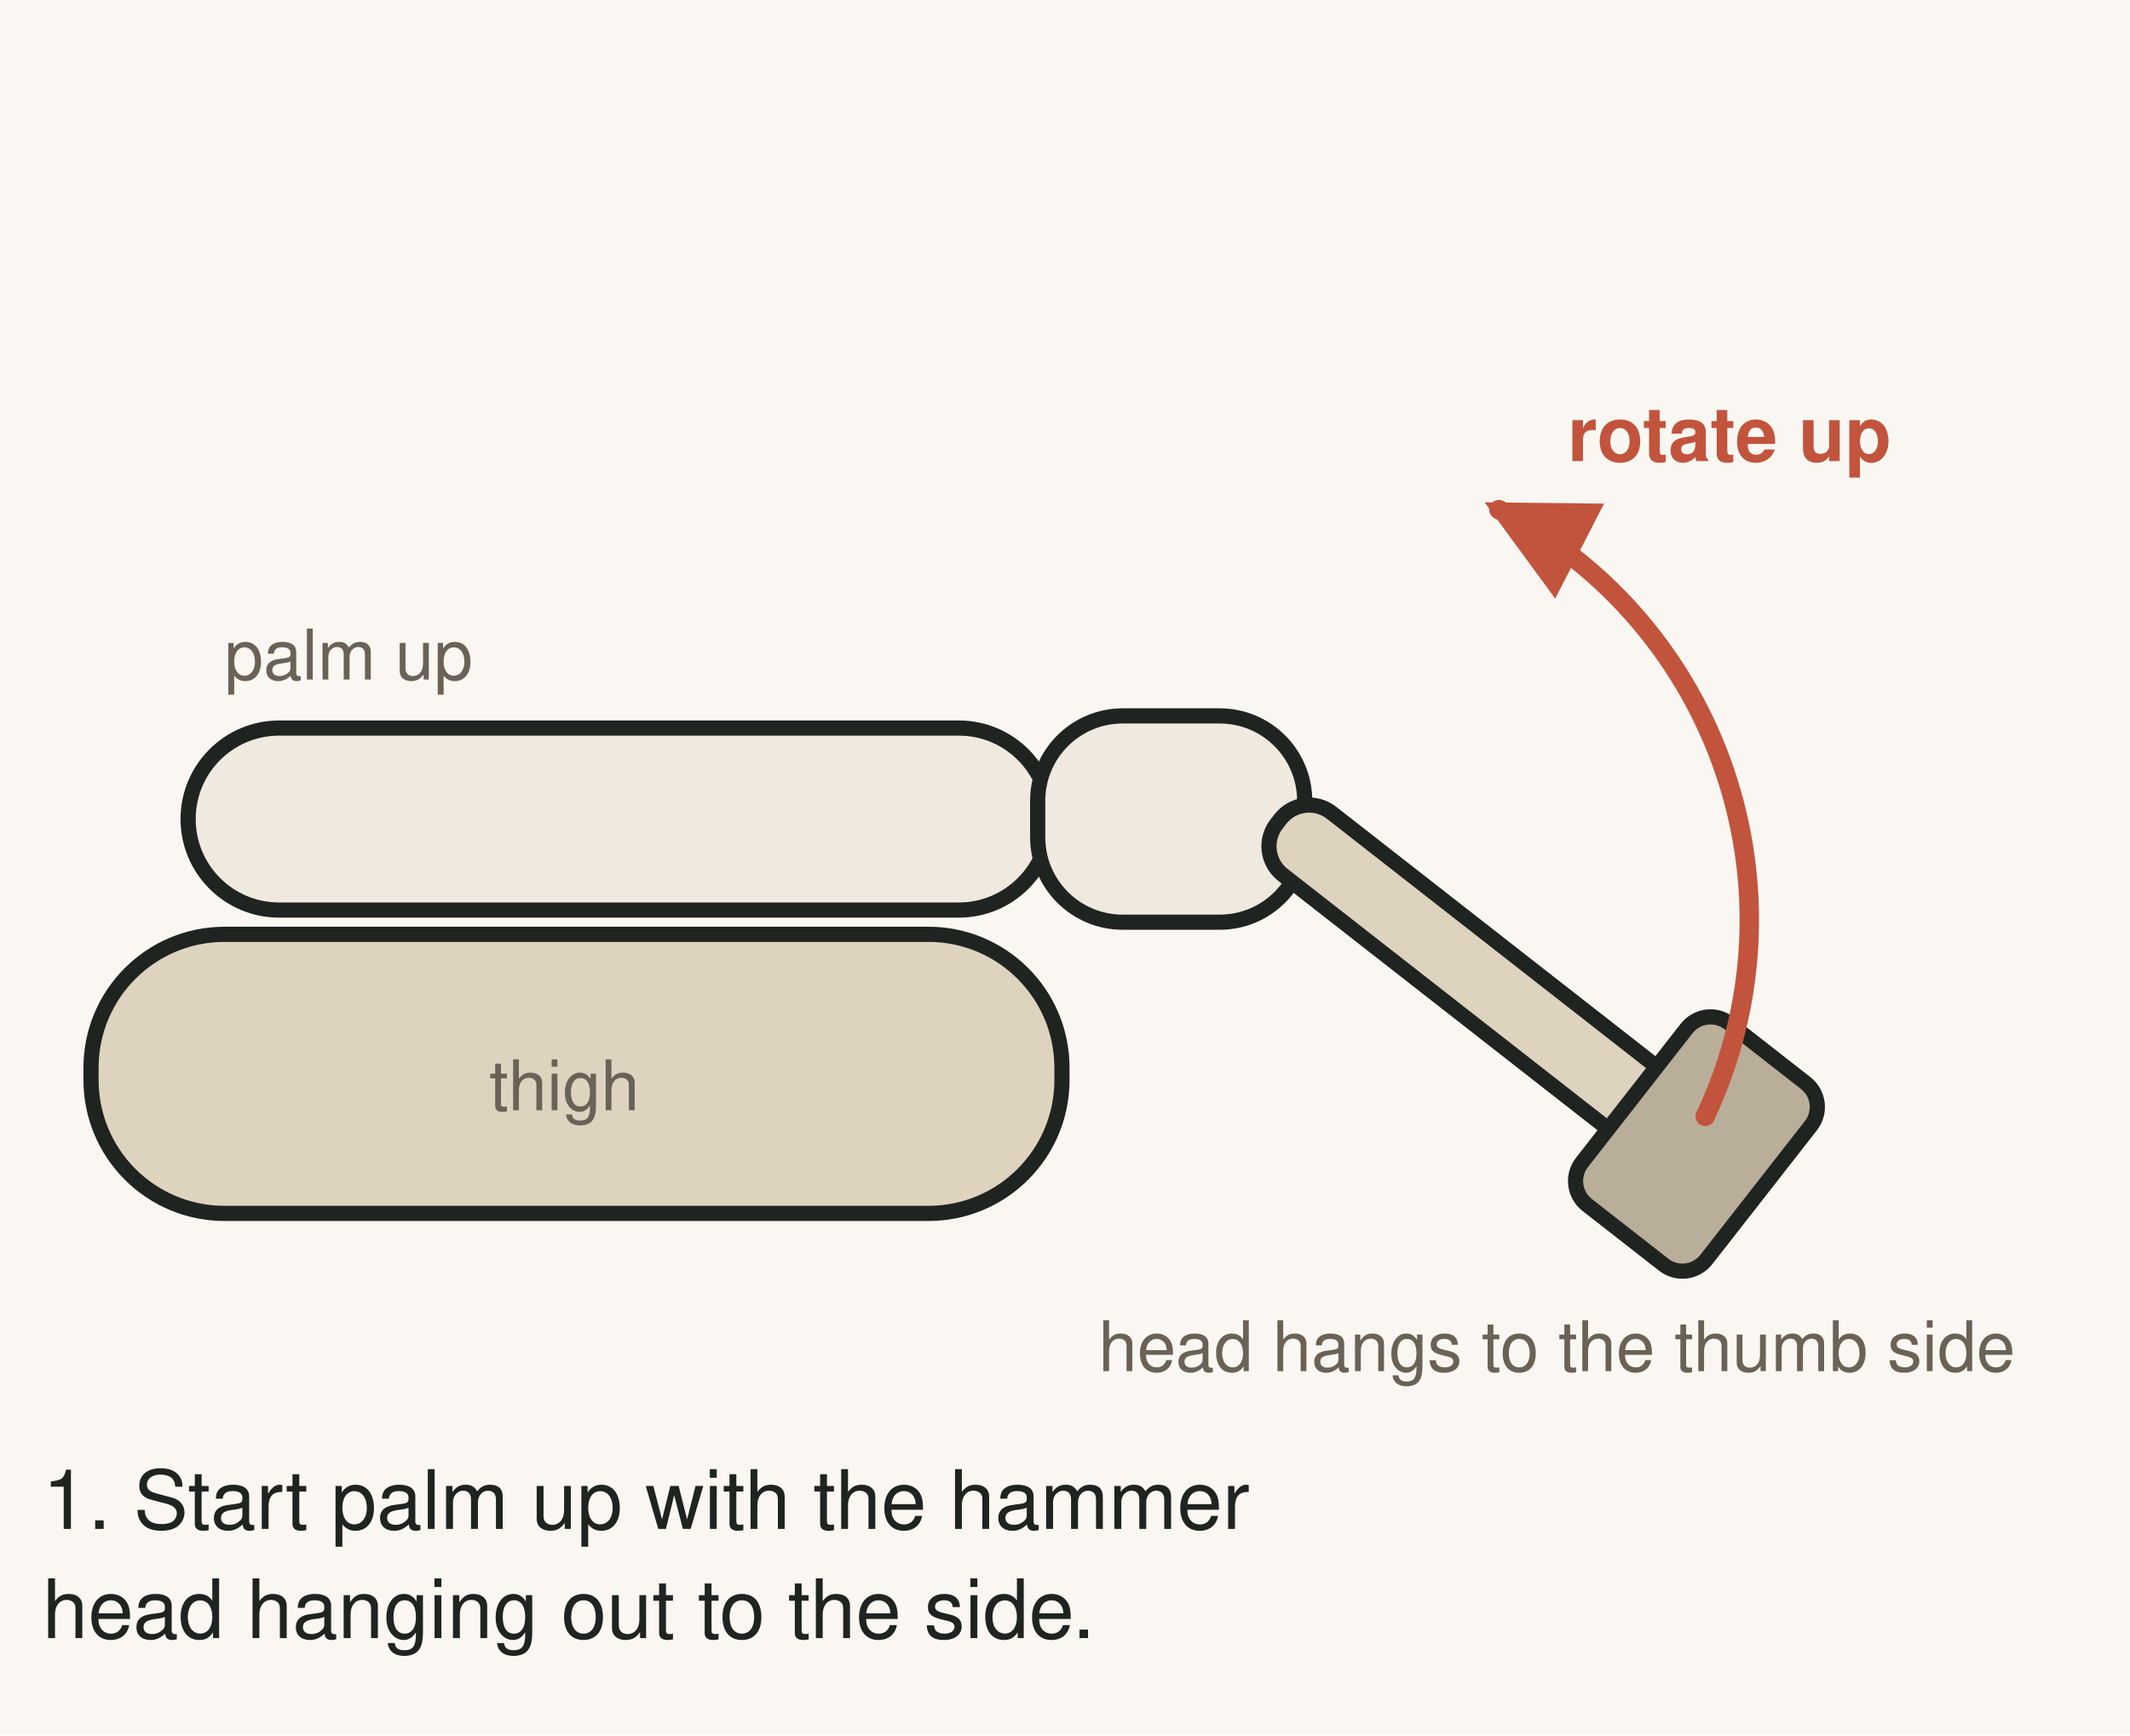
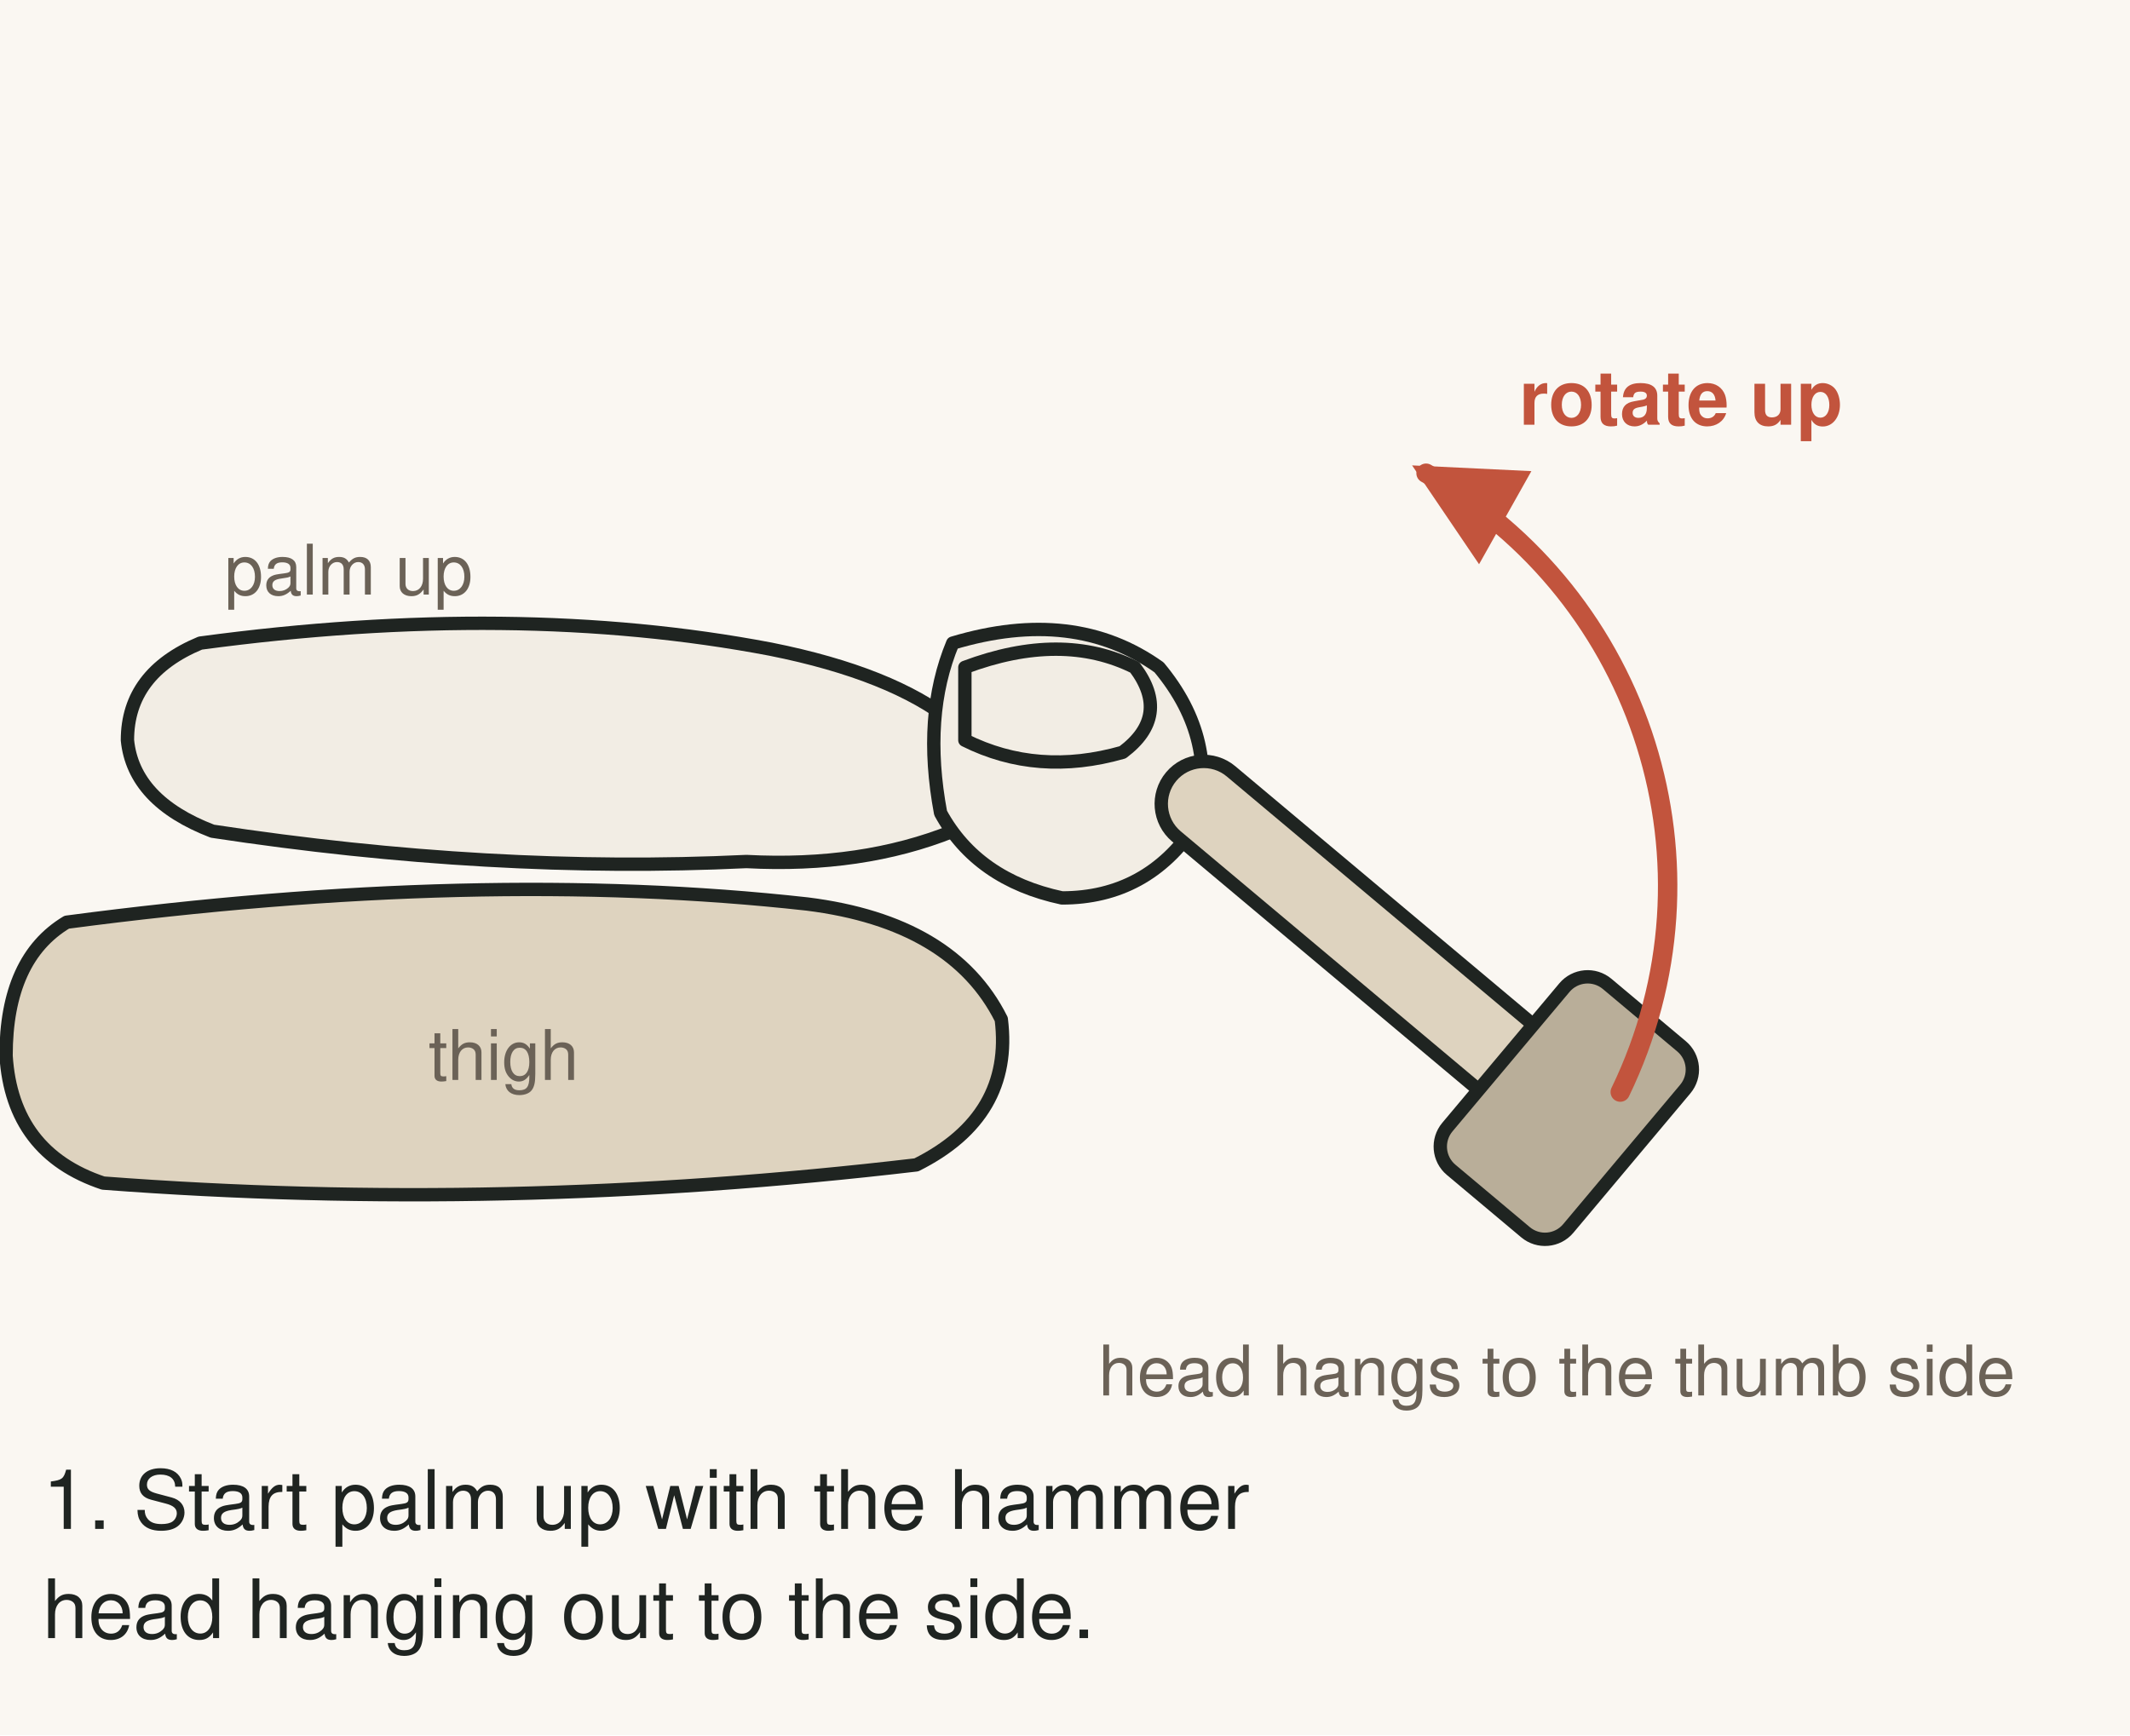
<svg xmlns="http://www.w3.org/2000/svg" viewBox="15 74 351 286" role="img" aria-label="pronator-lever step 1">
  <style>
    .bg{fill:#FAF7F2}
-     .limb{fill:#EFE9DF;stroke:#1F2421;stroke-width:2.5;stroke-linejoin:round}
-     .imp{fill:#DED3BF;stroke:#1F2421;stroke-width:2.5;stroke-linejoin:round}
-     .head{fill:#B9AE99;stroke:#1F2421;stroke-width:2.5;stroke-linejoin:round}
-     .det{stroke:#1F2421;fill:none;stroke-width:2;stroke-linecap:round;opacity:.35}
+     .lm{fill:#F2EDE4;stroke:#1F2421;stroke-width:2.2;stroke-linejoin:round;stroke-linecap:round}
+     .im{fill:#DED3BF;stroke:#1F2421;stroke-width:2.2;stroke-linejoin:round}
+     .hd{fill:#B9AE99;stroke:#1F2421;stroke-width:2.2;stroke-linejoin:round}
+     .oth{fill:#E2E7E3;stroke:#1F2421;stroke-width:2.2;stroke-linejoin:round}
+     .torso{fill:#D6CDBB;stroke:#1F2421;stroke-width:2.2;stroke-linejoin:round}
+     .ct{fill:none;stroke:#1F2421;stroke-width:1.3;opacity:.4;stroke-linecap:round}
+     .det{stroke:#1F2421;fill:none;stroke-width:1.8;stroke-linecap:round;opacity:.3}
    .acc{stroke:#C2543D;fill:none;stroke-width:3.2;stroke-linecap:round}
+     .lead{stroke:#C2543D;fill:none;stroke-width:1.4;opacity:.72}
+     .band{stroke:#5E7266;fill:none;stroke-width:4.2;stroke-linecap:round;stroke-linejoin:round}
    .t{font-family:-apple-system,BlinkMacSystemFont,'Segoe UI',Helvetica,Arial,sans-serif;fill:#1F2421}
    .h{font-size:22px;font-weight:700}
    .sub{font-size:13.5px;fill:#6B6257}
    .cap{font-size:13.5px}
    .lab{font-size:11.5px;fill:#6B6257}
    .accT{font-size:12.5px;font-weight:700;fill:#C2543D}
    .dose{font-size:13px;fill:#4A443C}
    .div{stroke:#E2D9CB;stroke-width:1.5}
  </style>
  <marker id="ar" viewBox="0 0 10 10" refX="8.5" refY="5" markerWidth="5.5" markerHeight="5.5" orient="auto-start-reverse">
    <path d="M0,0 L10,5 L0,10 z" fill="#C2543D" />
  </marker>
  <rect x="15" y="74" width="351" height="286" fill="#FAF7F2" />
  <g>
-     <rect class="imp" x="30" y="228" width="160" height="46" rx="22" />
-     <text class="t lab" x="108" y="257" text-anchor="middle">thigh</text>
-     <rect class="limb" x="46" y="194" width="142" height="30" rx="15" />
-     <text class="t lab" x="52" y="186">palm up</text>
-     <rect class="limb" x="186" y="192" width="44" height="34" rx="14" />
-     <g transform="rotate(38 226 209)">
-       <rect class="imp" x="226" y="203" width="82" height="13" rx="6" />
-       <rect class="head" x="300" y="190" width="26" height="38" rx="5" />
+     <path class="im" d="M26,226 Q94,217 148,223 Q172,226 180,242 Q182,258 166,266 Q98,274 32,269 Q17,264 16,248 Q16,232 26,226 Z" />
+     <text class="t lab" x="98" y="252" text-anchor="middle">thigh</text>
+     <path class="lm" d="M48,180 Q100,173 142,181 Q162,185 172,193 L172,211 Q157,217 138,216 Q96,218 50,211 Q37,206 36,196 Q36,185 48,180 Z" />
+     <text class="t lab" x="52" y="172">palm up</text>
+     <path class="lm" d="M172,180 Q192,174 206,184 Q216,196 212,210 Q204,222 190,222 Q176,219 170,208 Q167,192 172,180 Z" />
+     <path class="lm" d="M174,184 Q190,178 202,184 Q208,192 200,198 Q186,202 174,196 Z" />
+     <g transform="rotate(40 208 202)">
+       <rect class="im" x="208" y="195" width="80" height="14" rx="7" />
+       <rect class="hd" x="280" y="182" width="26" height="40" rx="5" />
    </g>
-     <path class="acc" d="M296,258 A76,76 0 0 0 262,158" marker-end="url(#ar)" />
-     <text class="t accT" x="300" y="150" text-anchor="middle">rotate up</text>
-     <text class="t lab" x="196" y="300">head hangs to the thumb side</text>
+     <path class="acc" d="M282,254 A78,78 0 0 0 250,152" marker-end="url(#ar)" />
+     <text class="t accT" x="292" y="144" text-anchor="middle">rotate up</text>
+     <text class="t lab" x="196" y="304">head hangs to the thumb side</text>
    <text class="t cap" x="22" y="326">1. Start palm up with the hammer</text>
    <text class="t cap" x="22" y="344">head hanging out to the side.</text>
  </g>
</svg>
